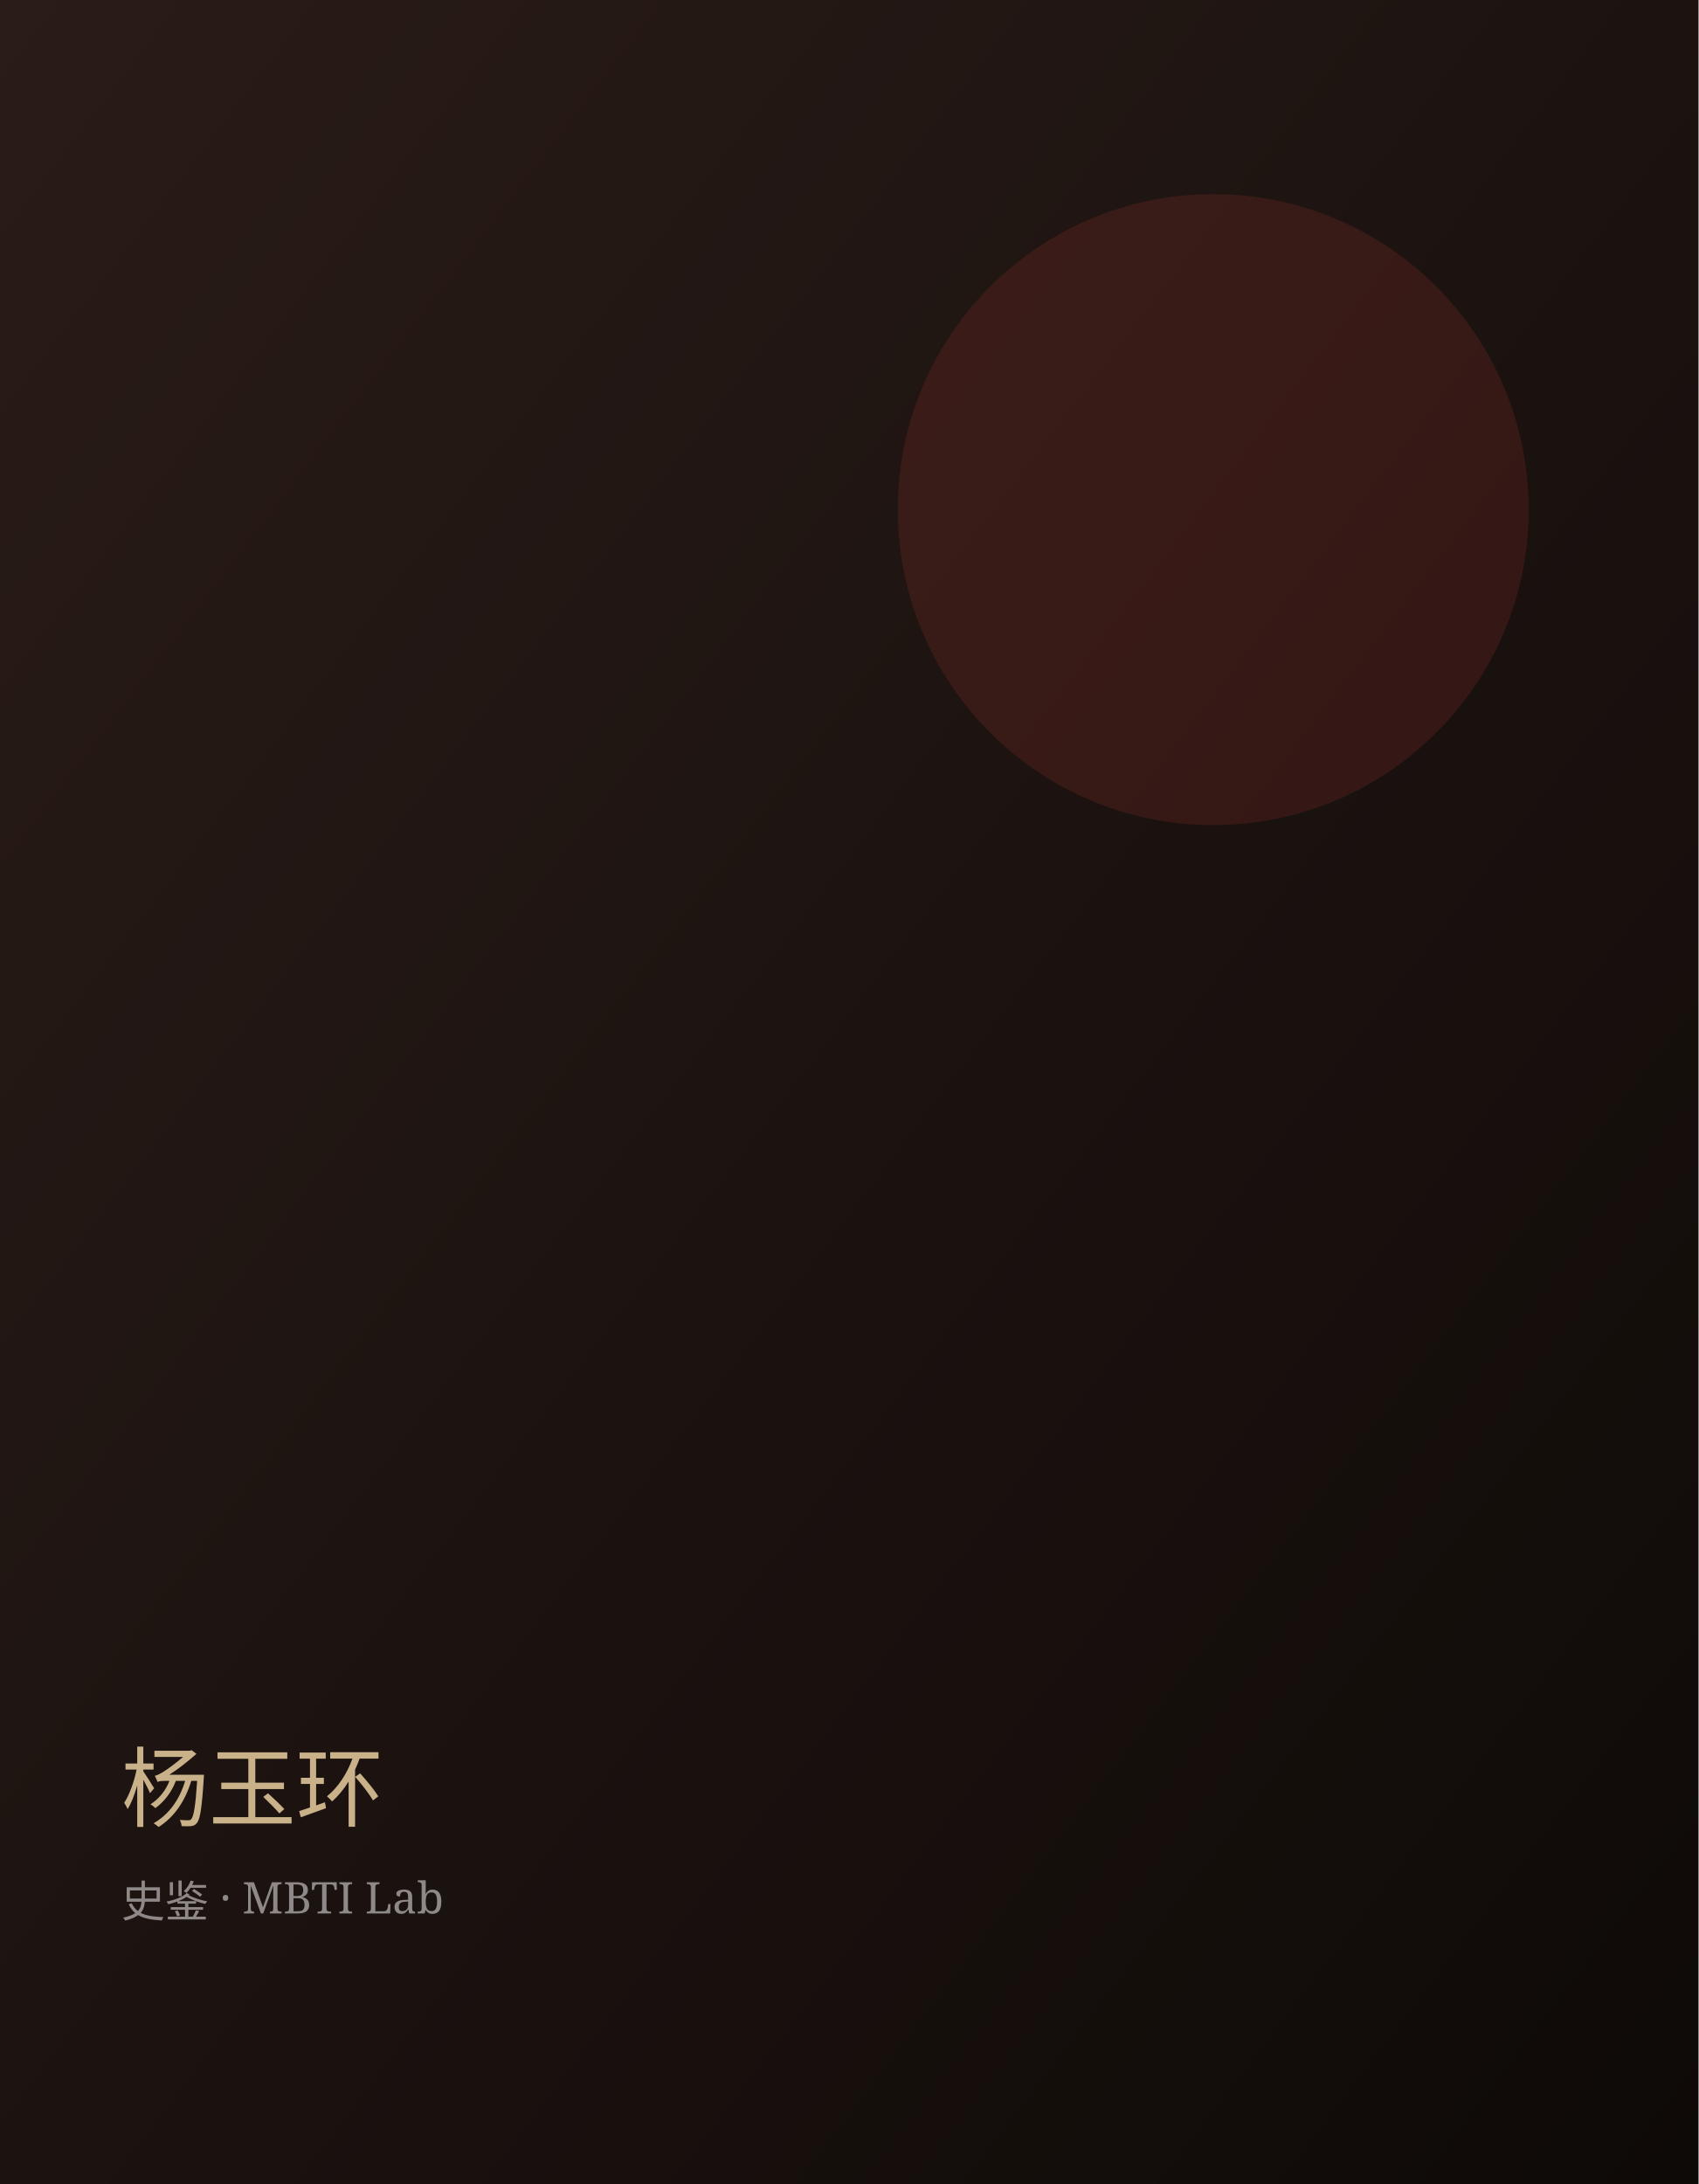
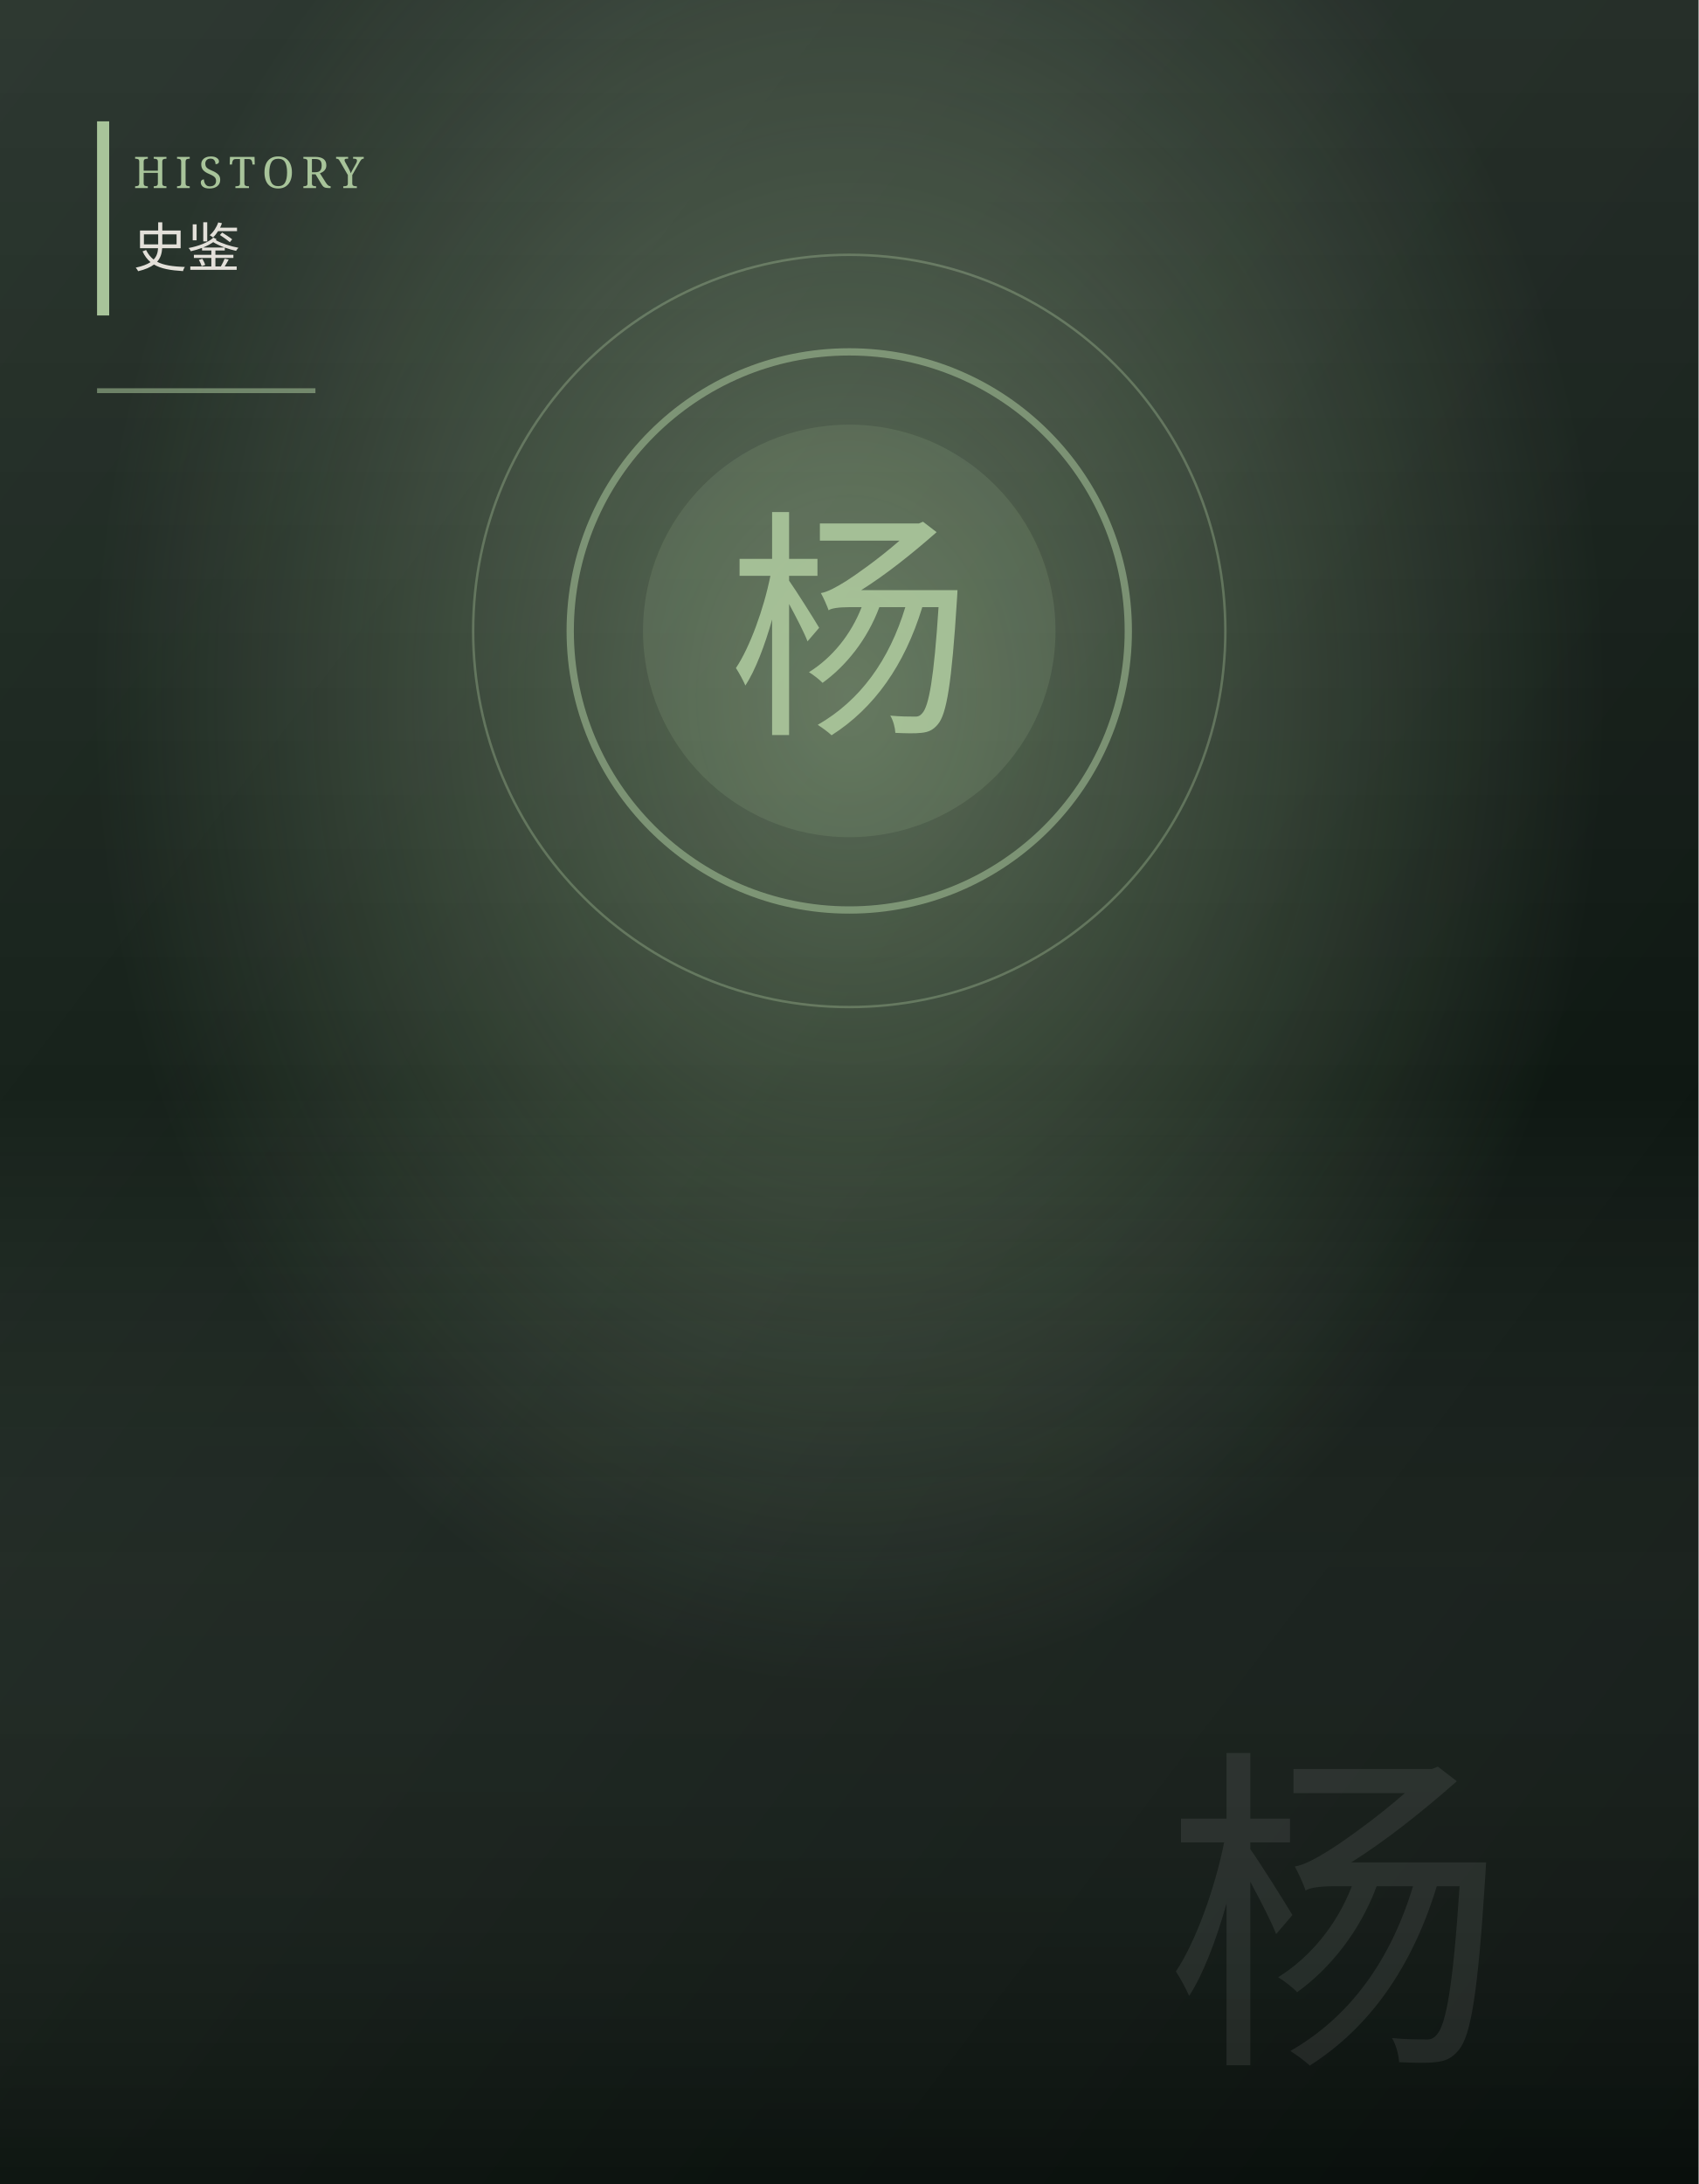
<svg xmlns="http://www.w3.org/2000/svg" width="1400" height="1800" viewBox="0 0 1400 1800">
  <defs>
    <linearGradient id="g" x1="0" y1="0" x2="1" y2="1">
-       <stop offset="0%" stop-color="#2a1c18" />
-       <stop offset="100%" stop-color="#0e0a08" />
+       <stop offset="0%" stop-color="#1c2820" />
+       <stop offset="100%" stop-color="#0a120e" />
+     </linearGradient>
+     <radialGradient id="r" cx="50%" cy="32%" r="45%">
+       <stop offset="0%" stop-color="#a8c49a" stop-opacity="0.45" />
+       <stop offset="100%" stop-color="#a8c49a" stop-opacity="0" />
+     </radialGradient>
+     <linearGradient id="sheen" x1="0" y1="0" x2="0" y2="1">
+       <stop offset="0%" stop-color="#ffffff" stop-opacity="0.08" />
+       <stop offset="50%" stop-color="#ffffff" stop-opacity="0" />
+       <stop offset="100%" stop-color="#000000" stop-opacity="0.25" />
    </linearGradient>
  </defs>
  <rect width="1400" height="1800" fill="url(#g)" />
-   <circle cx="1000" cy="420" r="260" fill="#8b2e2a" fill-opacity="0.25" />
-   <text x="100" y="1500" fill="#c9b28a" font-family="Georgia, serif" font-size="72">杨玉环</text>
-   <text x="100" y="1580" fill="#ffffff" fill-opacity="0.5" font-family="Georgia, serif" font-size="36">史鉴 · MBTI Lab</text>
+   <rect width="1400" height="1800" fill="url(#r)" />
+   <rect width="1400" height="1800" fill="url(#sheen)" />
+   <circle cx="700" cy="520" r="310" fill="none" stroke="#a8c49a" stroke-width="2" opacity="0.35" />
+   <circle cx="700" cy="520" r="230" fill="none" stroke="#a8c49a" stroke-width="6" opacity="0.55" />
+   <circle cx="700" cy="520" r="170" fill="#a8c49a" fill-opacity="0.14" />
+   <text x="700" y="590" text-anchor="middle" fill="#a8c49a" fill-opacity="0.95" font-family="Georgia, 'Times New Roman', serif" font-size="200">杨</text>
+   <rect x="80" y="100" width="10" height="160" fill="#a8c49a" />
+   <text x="110" y="155" fill="#a8c49a" font-family="Georgia, serif" font-size="36" letter-spacing="6">HISTORY</text>
+   <text x="110" y="220" fill="#f7f3ec" fill-opacity="0.9" font-family="'Microsoft YaHei', 'PingFang SC', 'Noto Sans SC', sans-serif" font-size="44">史鉴</text>
+   <rect x="80" y="320" width="180" height="4" fill="#a8c49a" opacity="0.55" />
+   <text x="1100" y="1680" fill="#ffffff" fill-opacity="0.08" font-family="Georgia, serif" font-size="280" text-anchor="middle">杨</text>
</svg>
